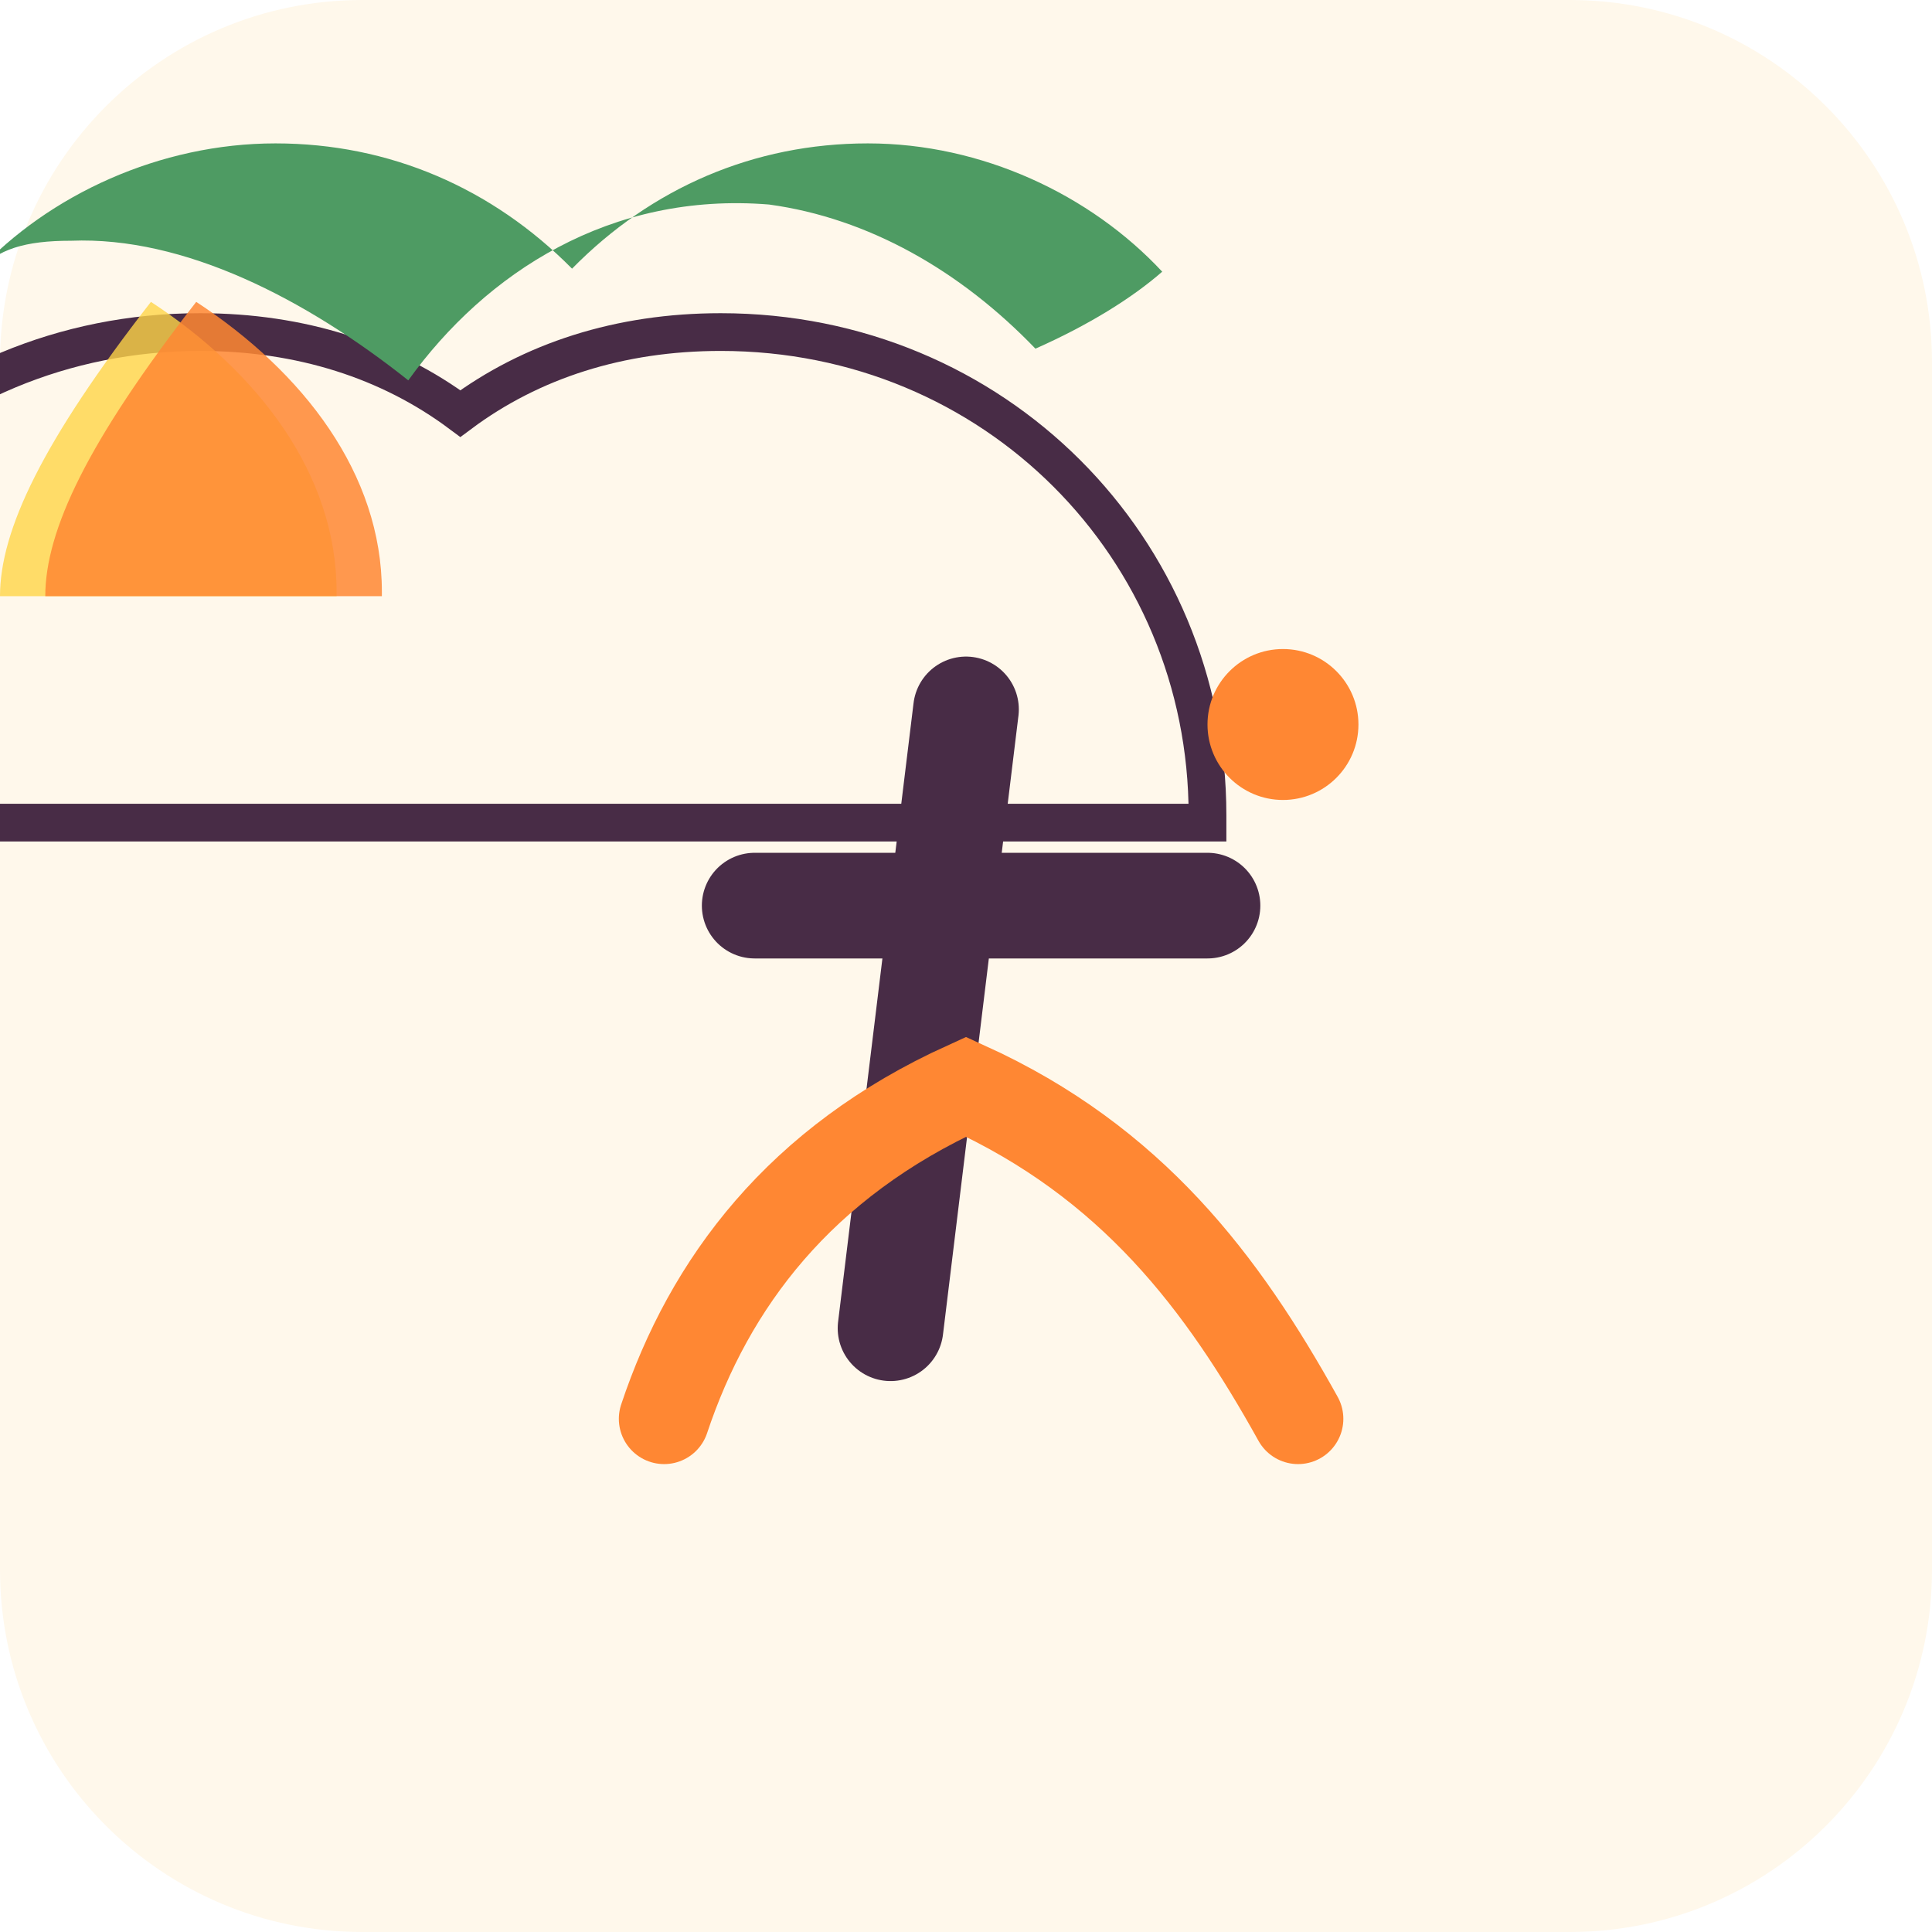
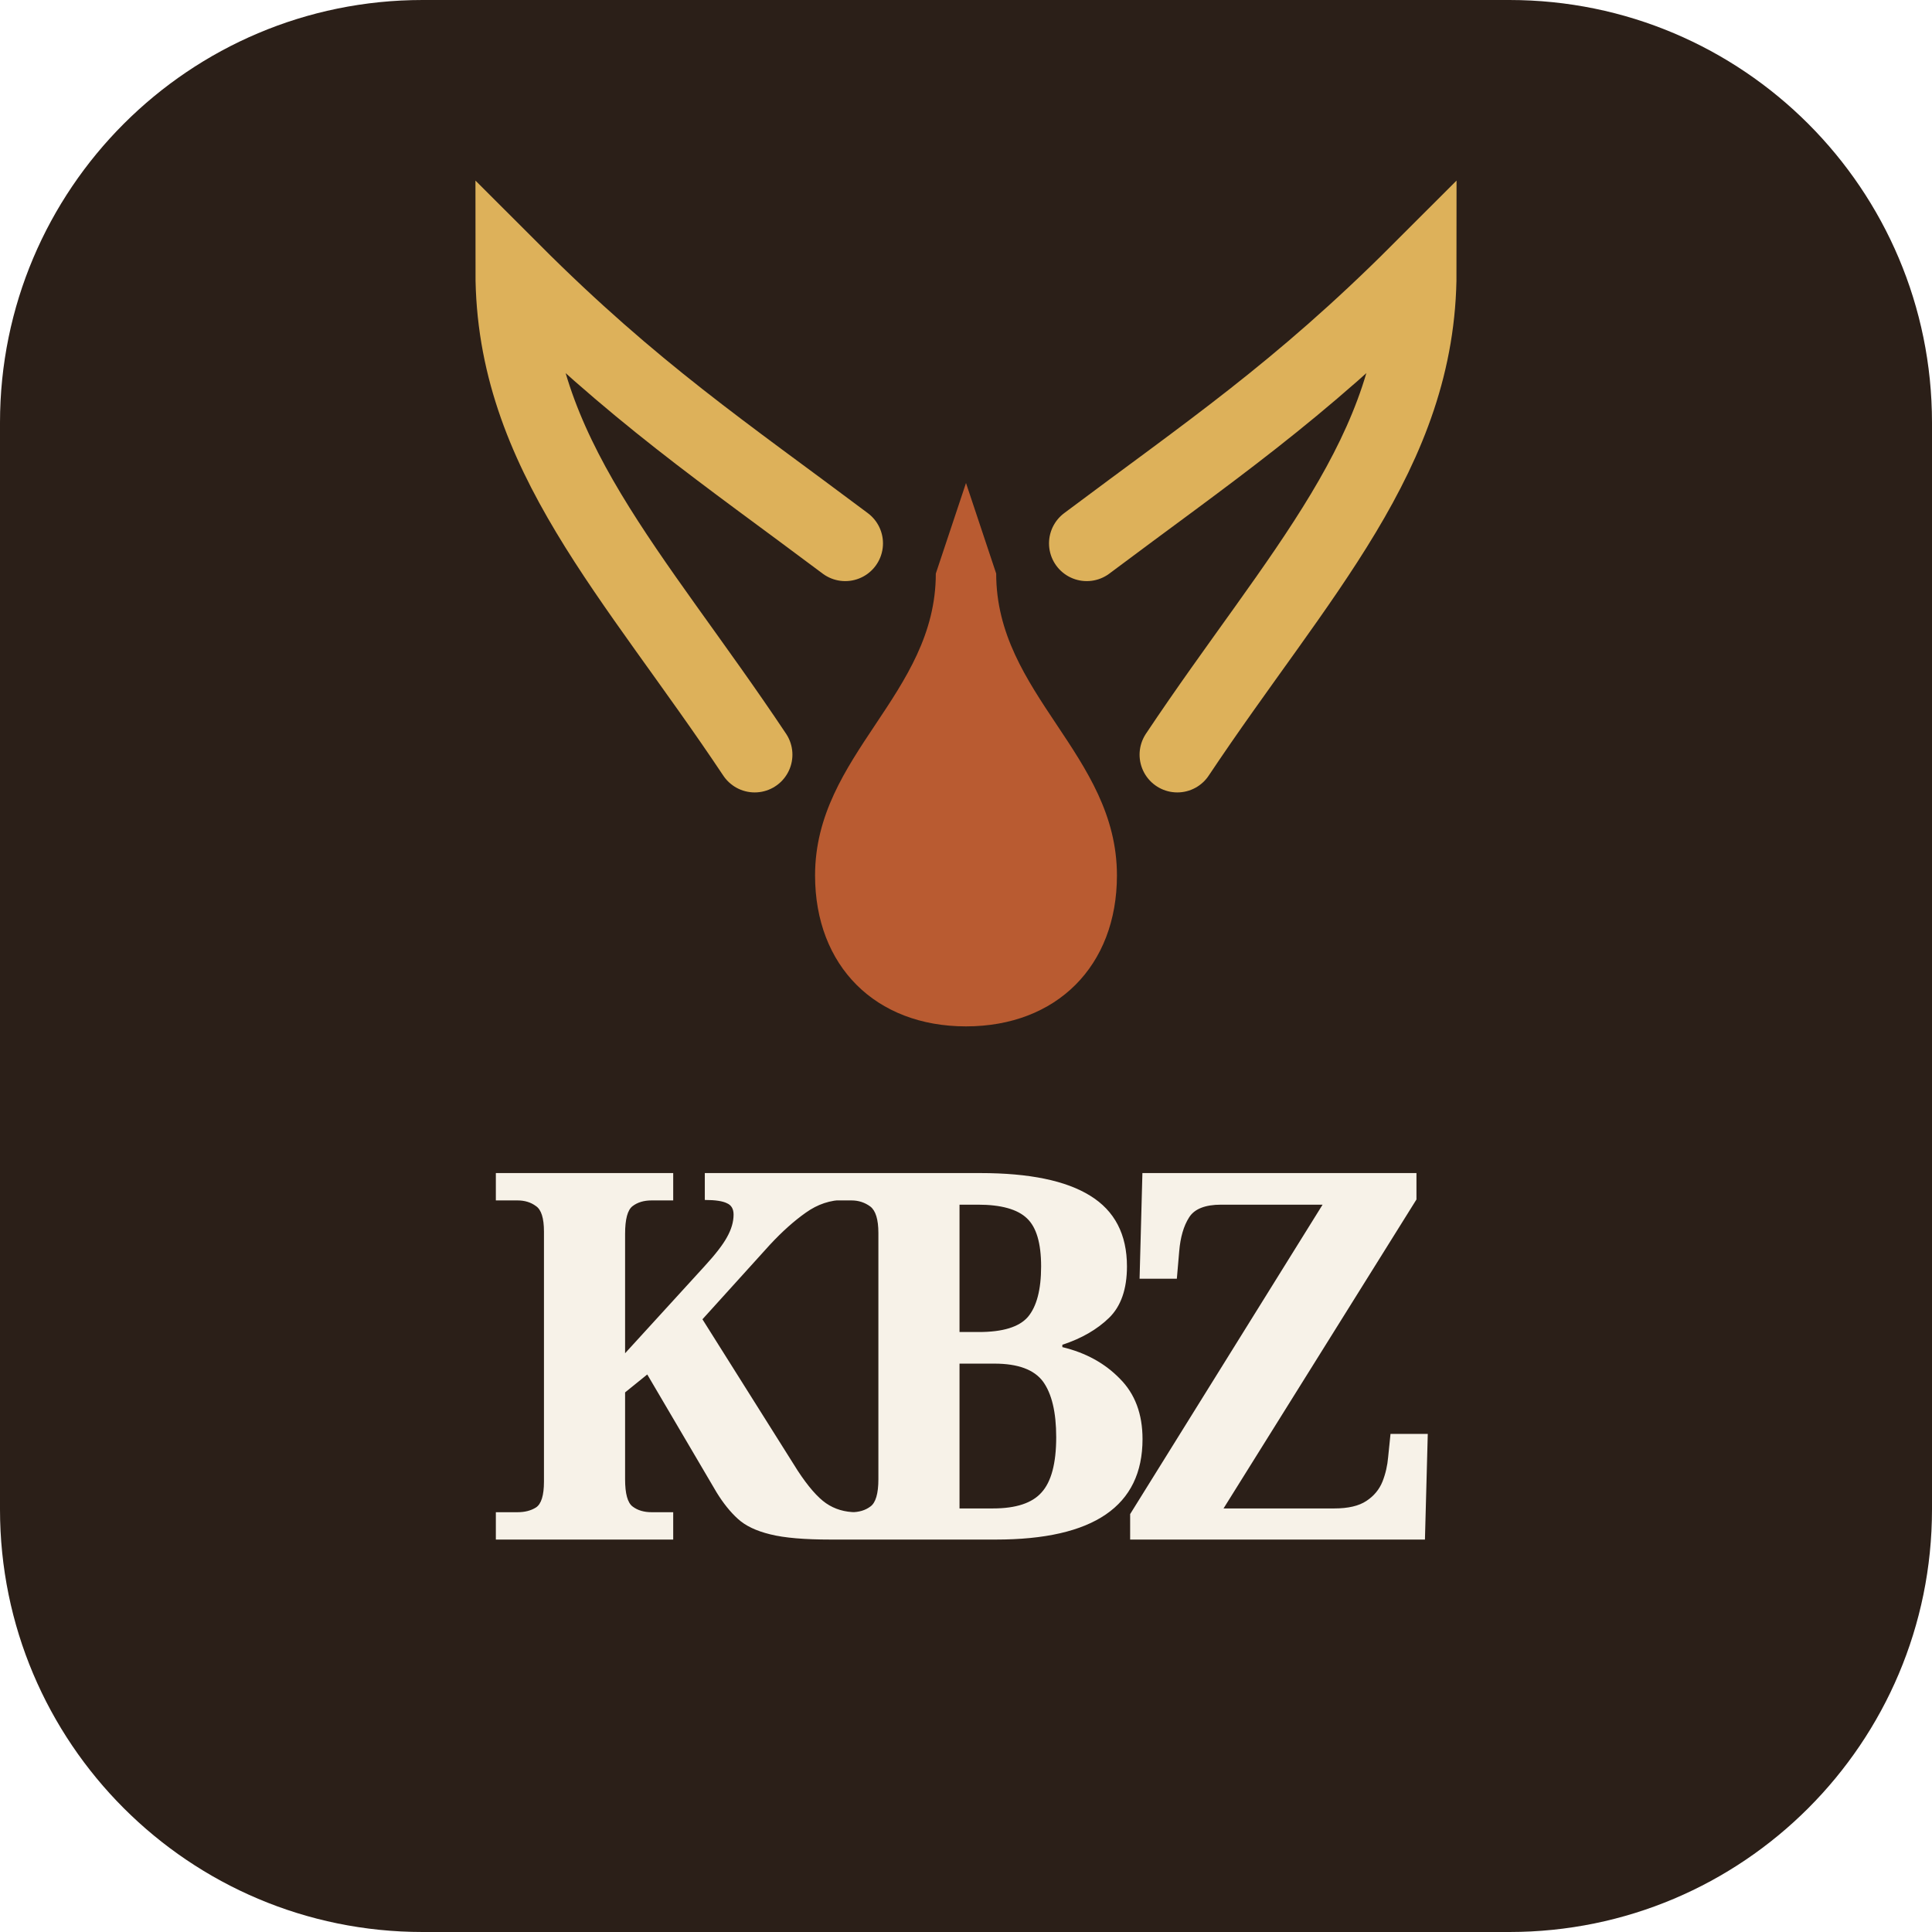
- <svg xmlns="http://www.w3.org/2000/svg" width="128" height="128" viewBox="0 0 128 128" fill="none">
-   <rect width="128" height="128" rx="24" fill="#FFF8EB" />
-   <path d="M16 88C16 52.6 44.2 24 80.5 24C93.9 24 105.6 27.8 115 34.8C124.4 27.8 136.1 24 149.5 24C185.8 24 214 52.6 214 88V89H16V88Z" fill="#FFF8EB" stroke="#482C46" stroke-width="5" transform="translate(-27, 10) scale(0.5)" />
-   <path d="M40 40C54.2 49.3 64.6 62.8 64.6 78.4V79H20C20 70.3 25.6 58.5 40 40Z" fill="#FFD447" opacity="0.8" transform="translate(-10,0) scale(0.5)" />
-   <path d="M110 40C124.2 49.3 134.6 62.8 134.6 78.4V79H90C90 70.3 95.6 58.5 110 40Z" fill="#FF8733" opacity="0.85" transform="translate(-42,0) scale(0.5)" />
-   <path d="M33 36C42.5 25.8 57.2 19 72.5 19C87.6 19 101.2 24.9 111.8 35.6C122.3 24.9 135.9 19 151 19C166.1 19 180.5 25.8 190 36C186 39.5 180.2 43.1 173.2 46.2C163.3 35.9 151.1 28.9 137.9 27.1C116.9 25.4 100.4 36.1 90.1 50.4C76.5 39.6 60.4 31.3 45.4 31.9C39.3 31.9 35.7 33 33 36Z" fill="#4E9B63" transform="translate(-18, 0) scale(0.5)" />
-   <path d="M64 43L59 84" stroke="#482C46" stroke-width="7" stroke-linecap="round" transform="translate(0,4)" />
-   <path d="M50 56H80" stroke="#482C46" stroke-width="7" stroke-linecap="round" transform="translate(0,4)" />
-   <path d="M44 90C47 81 53 73 64 68C75 73 81 81 86 90" stroke="#FF8733" stroke-width="6" stroke-linecap="round" transform="translate(0,4)" />
-   <circle cx="85" cy="48" r="5" fill="#FF8733" />
+ <svg xmlns="http://www.w3.org/2000/svg" viewBox="0 0 64 64">
+   <rect width="64" height="64" rx="14" fill="#2b1f18" />
+   <path d="M25 25c-4-6-8-10-8-16 4 4 7 6 11 9m11 7c4-6 8-10 8-16-4 4-7 6-11 9" fill="none" stroke="#ddb15a" stroke-linecap="round" stroke-width="2.5" />
+   <path d="M31 19c0 4-4 6-4 10 0 3 2 5 5 5s5-2 5-5c0-4-4-6-4-10l-1-3-1 3Z" fill="#b95b31" />
+   <text x="32" y="51" fill="#f7f2e8" font-family="Georgia,serif" font-size="17" font-weight="700" letter-spacing="-1.4" text-anchor="middle">KBZ</text>
</svg>
